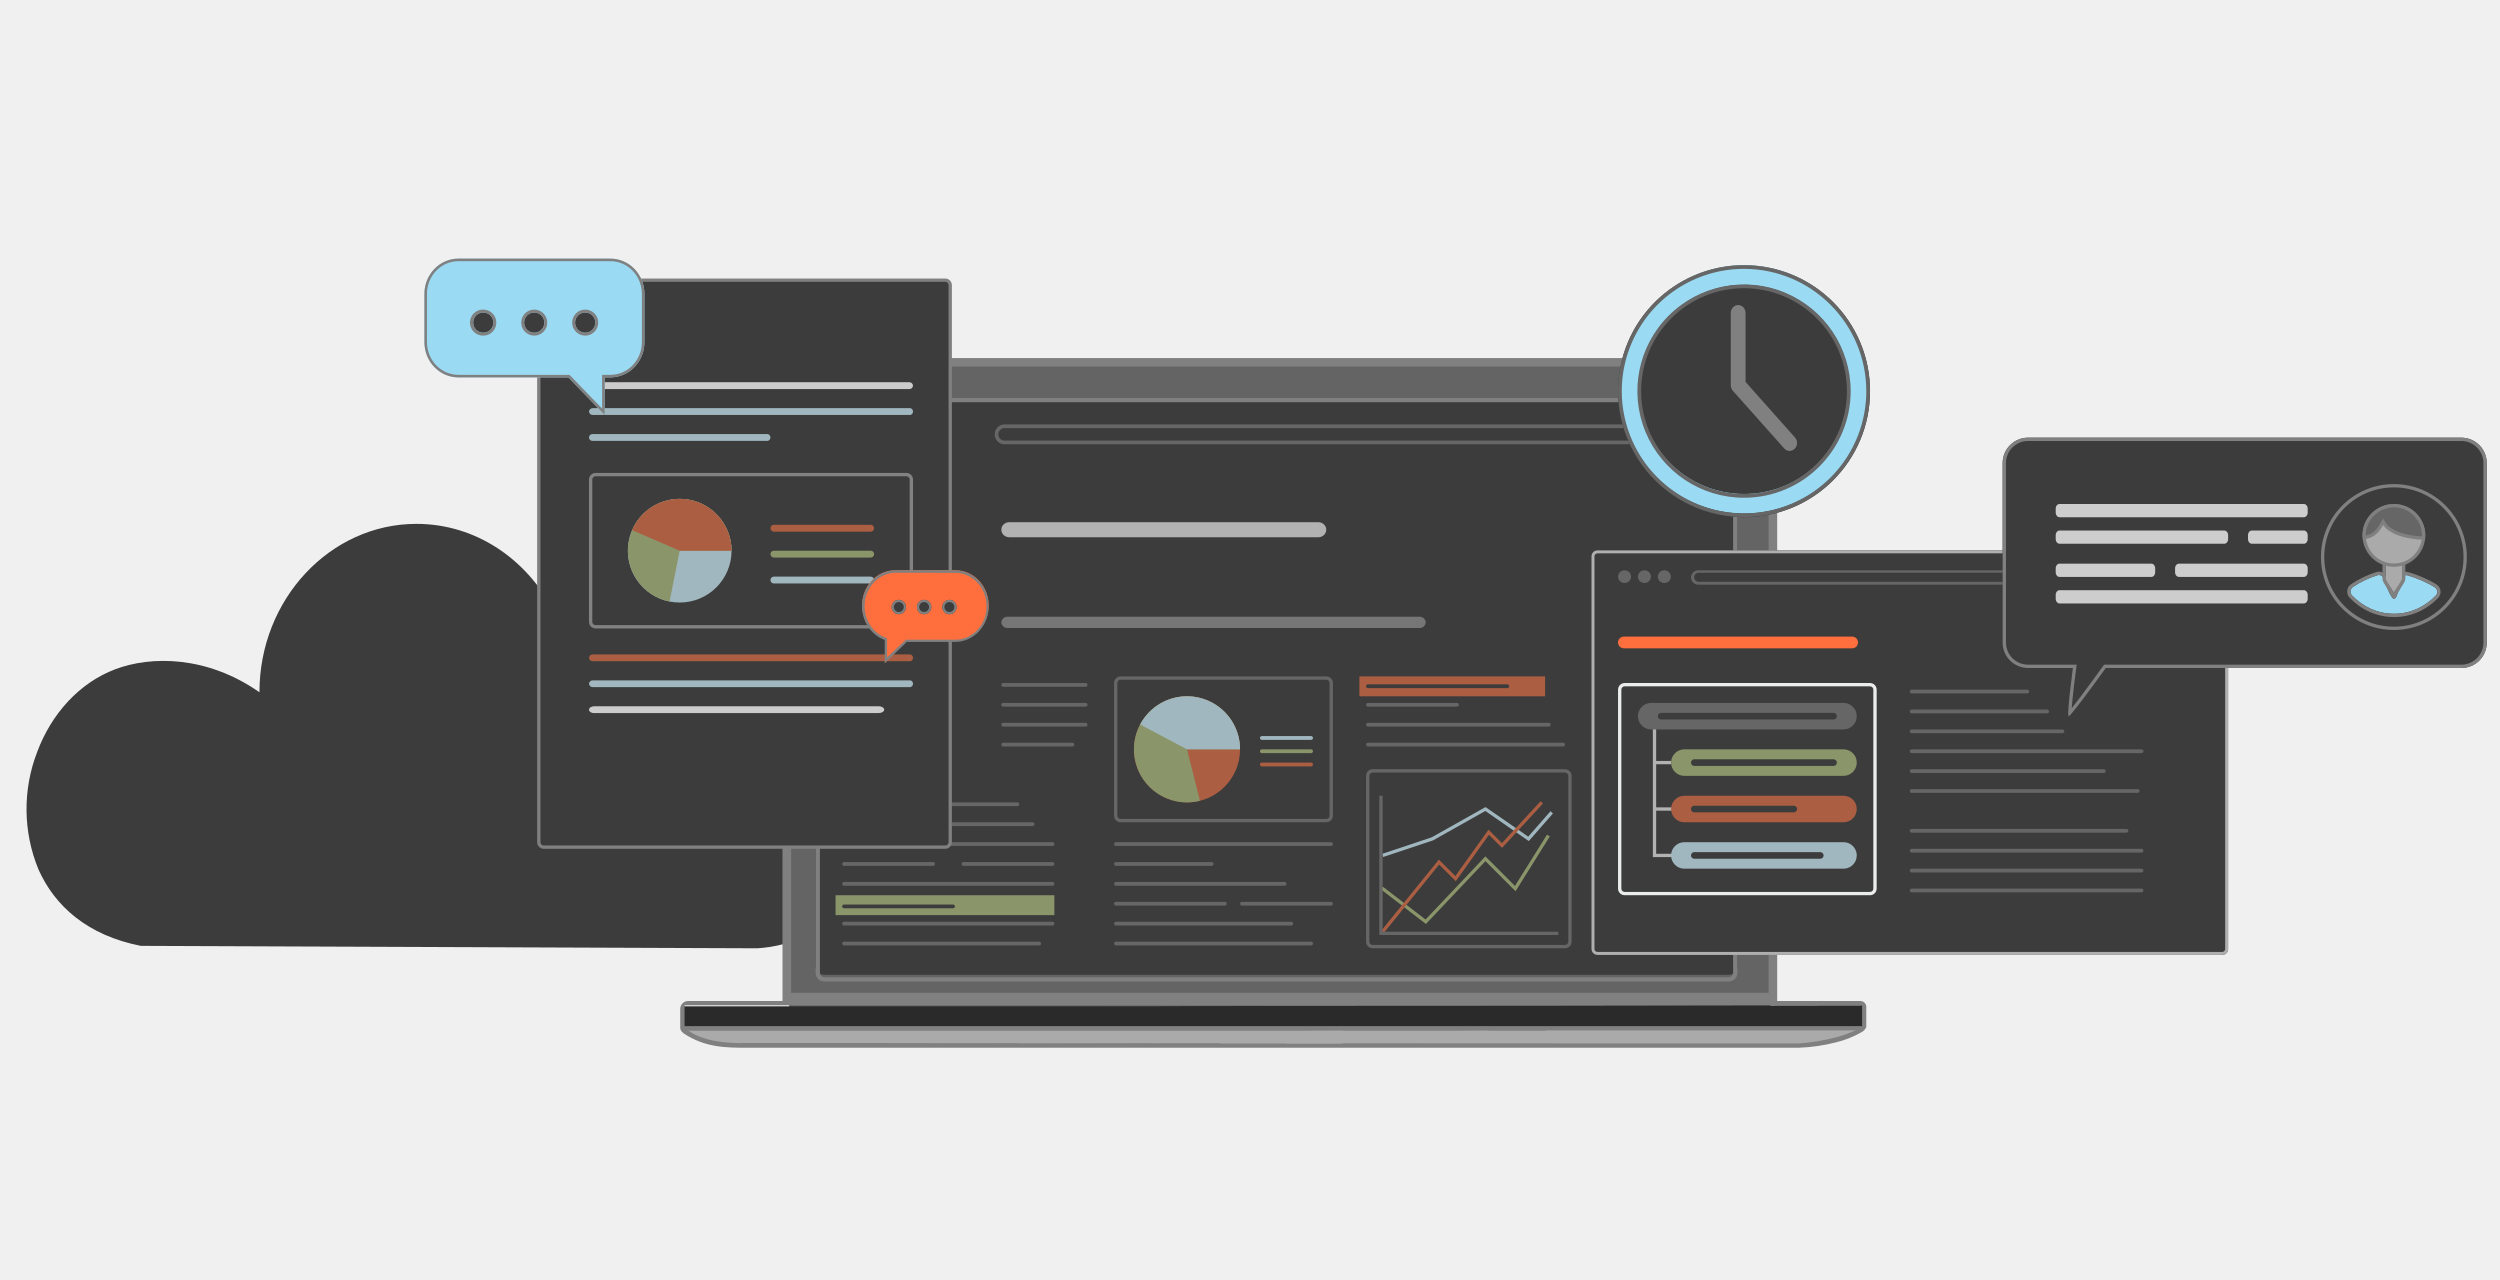
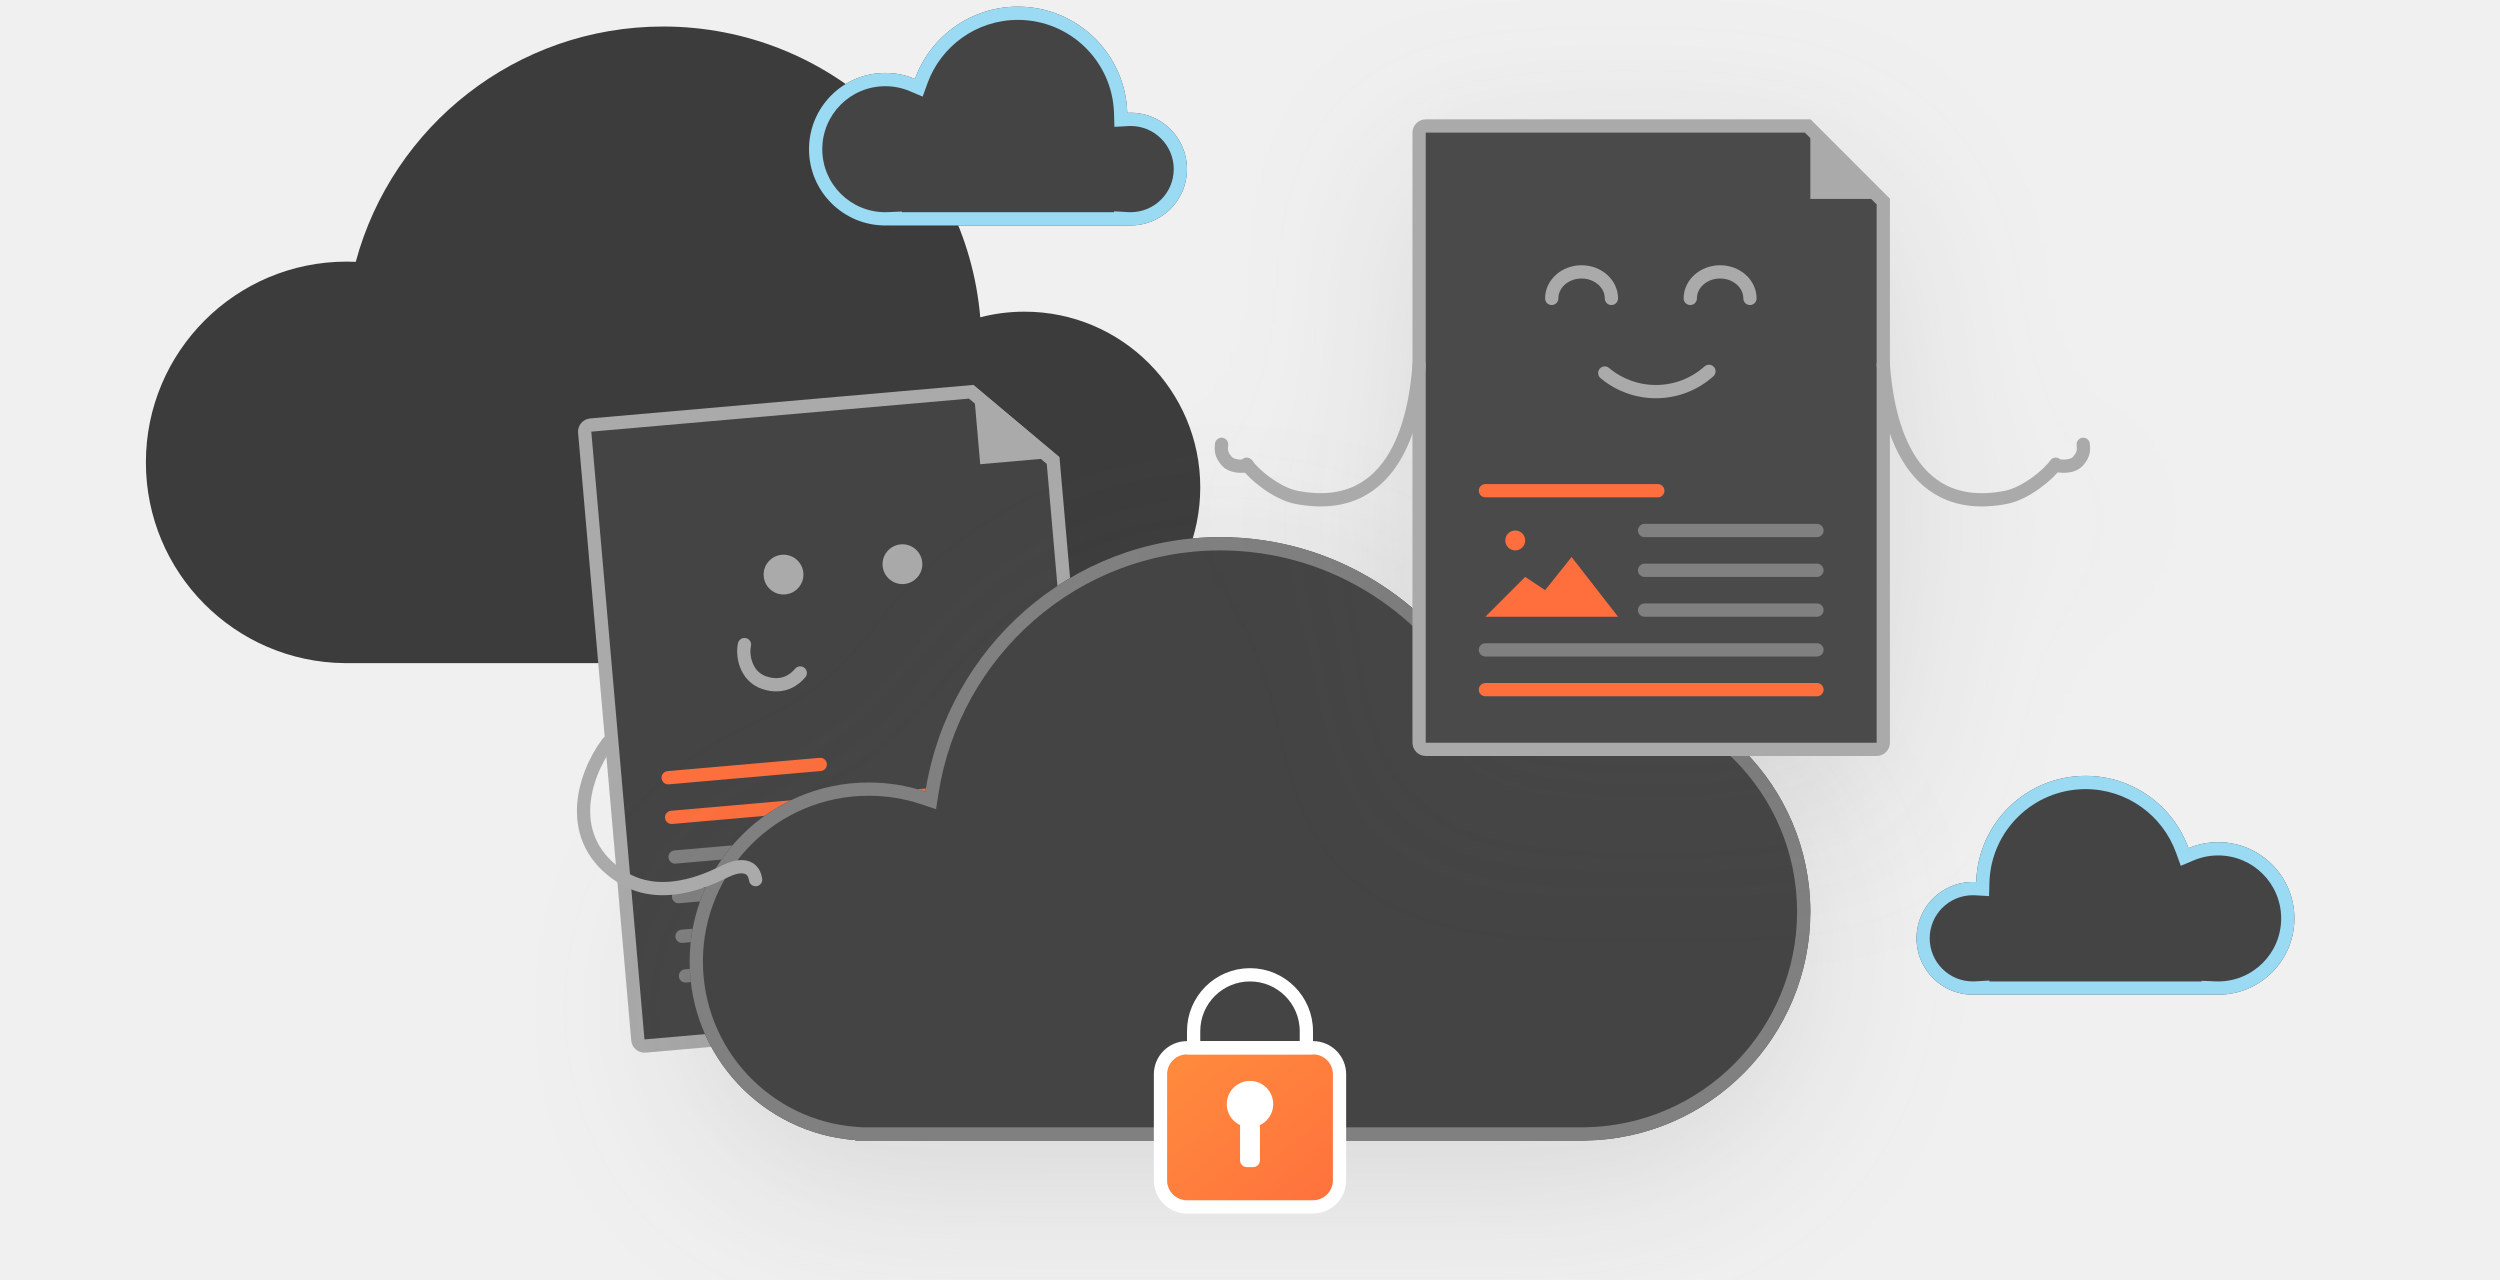
- <svg xmlns="http://www.w3.org/2000/svg" width="377" height="193" fill="none">
+ <svg xmlns="http://www.w3.org/2000/svg" width="377" height="193" viewBox="0 0 377 193" fill="none">
  <g clip-path="url(#a)">
-     <path d="m107.165 103.697-.7.188-.356-.74a19.756 19.756 0 0 0-8.976-8.928 19.941 19.941 0 0 0-12.589-1.682l-.7.188-.356-.552C79.453 84.311 71.738 79 62.791 79c-12.972 0-23.666 11.338-23.666 25.392-7.892-5.52-16.318-5.52-21.753-3.466-5.436 2.053-9.638 6.767-11.75 12.431A23.895 23.895 0 0 0 5.8 131.11c2.457 5.52 7.37 9.936 15.429 11.526l92.427.364h.578a20.065 20.065 0 0 0 13.439-6.332 19.8 19.8 0 0 0 5.325-13.794c.133-13.69-13.561-23.196-25.833-19.177z" fill="#3C3C3C" />
-     <path d="M119 60.193a5.19 5.19 0 0 1 1.523-3.672A5.203 5.203 0 0 1 124.2 55h137.6c1.379 0 2.702.547 3.677 1.521A5.19 5.19 0 0 1 267 60.193V152H119V60.193z" fill="#646464" />
-     <path d="M268 151H118V60.352a6.32 6.32 0 0 1 .502-2.44 6.38 6.38 0 0 1 1.408-2.063 6.44 6.44 0 0 1 2.099-1.374 6.508 6.508 0 0 1 2.47-.475h137.036a6.505 6.505 0 0 1 2.472.473 6.45 6.45 0 0 1 2.101 1.374A6.365 6.365 0 0 1 268 60.352V151zM124.479 55.27a5.21 5.21 0 0 0-3.648 1.486 5.098 5.098 0 0 0-1.531 3.596v89.367h147.405V60.352a5.093 5.093 0 0 0-1.531-3.596 5.207 5.207 0 0 0-3.647-1.487H124.479z" fill="gray" />
-     <path d="M260.705 147a1.29 1.29 0 0 0 1.295-1.279V61.273a1.284 1.284 0 0 0-.382-.902 1.283 1.283 0 0 0-.913-.371h-136.41a1.302 1.302 0 0 0-.913.37 1.278 1.278 0 0 0-.382.904v84.447a1.278 1.278 0 0 0 .8 1.183c.157.064.325.097.495.096h136.41z" fill="#3C3C3C" />
-     <path d="M261.355 146.71V61.29a.643.643 0 0 0-.192-.454.653.653 0 0 0-.458-.188h-136.41a.653.653 0 0 0-.458.188.643.643 0 0 0-.192.454v85.42a.652.652 0 0 0 .65.648h136.41a.652.652 0 0 0 .65-.648zm.645 0a1.273 1.273 0 0 1-.378.914 1.27 1.27 0 0 1-.421.279 1.278 1.278 0 0 1-.496.097h-136.41a1.278 1.278 0 0 1-.496-.097 1.287 1.287 0 0 1-.799-1.193V61.29c0-.342.136-.67.379-.912a1.3 1.3 0 0 1 .916-.378h136.41a1.3 1.3 0 0 1 .916.378c.243.242.379.57.379.912v85.42z" fill="gray" />
-     <path d="m140.321 157.29 35.481.142h8.136v-.137h18.516v.171h10.976l59.07.034c1.818-.057 3.639-.555 5.381-1.079a17.995 17.995 0 0 0 2.46-.983h-47.156V155h-8.681v.404l-11.079-.199v-.137h-10.971v.336l-17.863-.245h-8.789l-33.521-.136-.568.136-10.869.103-27.634-.103a7.992 7.992 0 0 0 2.494 1.705c1.971.608 4.466.608 6.056.608h19.073l8.409.204 1.079-.386z" fill="#AAA" />
-     <path d="m280.023 155.432.864-.568H102.943l.568.568h176.512z" fill="gray" />
-     <path d="M103.255 151.592v3.346c1.136 1.17 3.909 2.511 9.38 2.341l158.548.079a31.324 31.324 0 0 0 5.88-.977c.863-.205 3.67-1.273 3.704-1.58v-3.209c-59.155.102-118.328 0-177.512 0zm9.38 6.408c-3.051 0-6.249 0-9.488-2.13-.312-.279-.568-.449-.568-.932v-2.892a1.208 1.208 0 0 1 1.136-1.096h176.757a.908.908 0 0 1 .966.994v2.96l-.04.034a1.387 1.387 0 0 1-.688.721 14.247 14.247 0 0 1-3.812 1.517c-1.844.483-3.736.76-5.642.824H112.635z" fill="gray" />
-     <path opacity=".6" d="M157.121 89.893h-24.936a.33.33 0 0 0-.335.335.33.33 0 0 0 .206.315.334.334 0 0 0 .129.026h24.942a.34.34 0 0 0 .124-.653.333.333 0 0 0-.13-.023z" fill="#3C3C3C" />
-     <path d="M255.524 67H151.476c-.391 0-.767-.158-1.044-.44a1.516 1.516 0 0 1 0-2.12c.277-.282.653-.44 1.044-.44h104.048c.391 0 .767.158 1.044.44a1.516 1.516 0 0 1 0 2.12c-.277.282-.653.44-1.044.44zm-104.048-2.442c-.246 0-.482.099-.655.276a.95.95 0 0 0 0 1.332.917.917 0 0 0 .655.276h104.048c.246 0 .482-.099.655-.276a.95.95 0 0 0 0-1.332.917.917 0 0 0-.655-.276H151.476z" fill="#666" />
-     <path d="M165.439 151.751h-46.321l-.034.034v-.034H103.21v3.062h177.591v-3.204c-32.699.068-65.382.102-98.051.102h-.306c-5.648.04-11.329.04-17.005.04z" fill="#2A2A2A" />
-     <path d="M129.151 66.844c.788 0 1.426-.623 1.426-1.392 0-.769-.638-1.392-1.426-1.392-.787 0-1.426.623-1.426 1.392 0 .769.639 1.392 1.426 1.392zM133.231 66.844c.787 0 1.426-.623 1.426-1.392 0-.769-.639-1.392-1.426-1.392-.788 0-1.426.623-1.426 1.392 0 .769.638 1.392 1.426 1.392zM137.304 66.844c.788 0 1.426-.623 1.426-1.392 0-.769-.638-1.392-1.426-1.392-.787 0-1.426.623-1.426 1.392 0 .769.639 1.392 1.426 1.392z" fill="#CCC" />
-     <path d="M198.803 78.746h-46.606c-.661 0-1.197.509-1.197 1.136 0 .628.536 1.136 1.197 1.136h46.606c.661 0 1.197-.508 1.197-1.136 0-.627-.536-1.136-1.197-1.136z" fill="#B2B2B2" />
-     <path opacity=".4" d="M151.952 93h62.096a.924.924 0 0 1 .655.233c.178.159.285.38.297.617a.889.889 0 0 1-.6.801.933.933 0 0 1-.352.053h-62.096a.933.933 0 0 1-.657-.234.889.889 0 0 1-.295-.62.889.889 0 0 1 .297-.617.924.924 0 0 1 .655-.232z" fill="#CCC" />
-     <path d="M246.894 98.682a1.83 1.83 0 1 0 .001-3.66 1.83 1.83 0 0 0-.001 3.66z" fill="#3C3C3C" />
-     <path d="M243.434 118.947a1.25 1.25 0 1 1 2.5 0v14.771a1.252 1.252 0 0 1-1.25 1.25 1.254 1.254 0 0 1-1.25-1.25v-14.771z" fill="#828282" />
-     <path d="M335.105 144a.886.886 0 0 0 .895-.896V83.89a.914.914 0 0 0-.265-.632.885.885 0 0 0-.63-.258h-94.21a.888.888 0 0 0-.895.896v59.208a.902.902 0 0 0 .262.636.886.886 0 0 0 .633.26h94.21z" fill="#3C3C3C" />
-     <path d="M335.555 143.105v-59.21a.448.448 0 0 0-.45-.45h-94.21a.45.45 0 0 0-.45.45v59.21a.443.443 0 0 0 .45.445h94.21a.461.461 0 0 0 .318-.129.444.444 0 0 0 .132-.316zm.445 0a.895.895 0 0 1-.895.895h-94.21a.892.892 0 0 1-.827-.552.897.897 0 0 1-.068-.343v-59.21a.88.88 0 0 1 .067-.343.88.88 0 0 1 .485-.485.888.888 0 0 1 .343-.067h94.21a.888.888 0 0 1 .895.895v59.21z" fill="#AFAFAF" />
-     <path opacity=".6" d="M263.683 103.897h-17.169a.232.232 0 0 0-.165.398.236.236 0 0 0 .165.068h17.169a.236.236 0 0 0 .165-.068.236.236 0 0 0 .068-.165.236.236 0 0 0-.068-.165.236.236 0 0 0-.165-.068z" fill="#3C3C3C" />
-     <path d="M332.523 88.167h-76.359a1.086 1.086 0 0 1-.439-2.106c.141-.049.29-.069.439-.058h76.359a1.087 1.087 0 0 1 .716 1.821c-.187.2-.443.324-.716.343zm-76.359-1.795a.68.68 0 0 0-.682.682.682.682 0 0 0 .682.682h76.359a.683.683 0 0 0 .482-1.164.684.684 0 0 0-.482-.2h-76.359zM244.983 87.92c.543 0 .983-.43.983-.96s-.44-.96-.983-.96a.972.972 0 0 0-.983.96c0 .53.44.96.983.96zM247.983 87.92c.543 0 .983-.43.983-.96s-.44-.96-.983-.96a.972.972 0 0 0-.983.96c0 .53.44.96.983.96zM250.983 87.92c.543 0 .983-.43.983-.96s-.44-.96-.983-.96a.972.972 0 0 0-.983.96c0 .53.44.96.983.96z" fill="#666" />
-     <path d="M279.31 96h-34.429a.88.88 0 0 0-.881.88v.006c0 .487.394.88.881.88h34.429a.88.88 0 0 0 .881-.88v-.005a.88.88 0 0 0-.881-.881z" fill="#FF6F3D" />
-     <path d="M353.337 83.927a9.704 9.704 0 1 0 9.698-9.698 9.7 9.7 0 0 0-9.698 9.698z" fill="#3C3C3C" />
-     <path d="M371.165 66h-65.33a3.844 3.844 0 0 0-2.712 1.12 3.814 3.814 0 0 0-1.123 2.7v27.094c0 1.013.404 1.985 1.123 2.701a3.844 3.844 0 0 0 2.712 1.119h6.759c-.395 2.985-.907 7.266-.626 7.266.282 0 3.588-4.488 5.582-7.266h53.615a3.844 3.844 0 0 0 2.712-1.119A3.814 3.814 0 0 0 375 96.914V69.82a3.814 3.814 0 0 0-1.123-2.702A3.844 3.844 0 0 0 371.165 66z" fill="#3C3C3C" />
-     <path fill-rule="evenodd" clip-rule="evenodd" d="m313.164 100.234-.075.566a154.789 154.789 0 0 0-.564 4.736c-.046.467-.083.89-.106 1.247.356-.442.805-1.022 1.299-1.676a248.451 248.451 0 0 0 3.425-4.664l.15-.209h53.872c.885 0 1.733-.35 2.359-.973a3.314 3.314 0 0 0 .976-2.347V69.82c0-.88-.351-1.725-.976-2.348a3.344 3.344 0 0 0-2.359-.973h-65.33c-.885 0-1.733.35-2.359.973a3.314 3.314 0 0 0-.976 2.348v27.093c0 .88.351 1.724.976 2.347a3.343 3.343 0 0 0 2.359.973h7.329zm-.776 7.367-.059.067c-.188.212-.315.332-.361.332-.057 0-.082-.18-.081-.493l.002-.097c.021-1.186.348-3.937.639-6.176l.066-.5h-6.759a3.844 3.844 0 0 1-2.712-1.119A3.814 3.814 0 0 1 302 96.914V69.82c0-1.014.404-1.985 1.123-2.702A3.844 3.844 0 0 1 305.835 66h65.33c1.017 0 1.992.403 2.712 1.12a3.814 3.814 0 0 1 1.123 2.7v27.094a3.814 3.814 0 0 1-1.123 2.701 3.844 3.844 0 0 1-2.712 1.119H317.55c-1.636 2.279-4.154 5.708-5.162 6.867z" fill="gray" />
-     <path d="M372 84c0 6.075-4.925 11-11 11s-11-4.925-11-11 4.925-11 11-11 11 4.925 11 11z" fill="#3C3C3C" />
-     <path fill-rule="evenodd" clip-rule="evenodd" d="M361 94.5c5.799 0 10.5-4.701 10.5-10.5s-4.701-10.5-10.5-10.5-10.5 4.701-10.5 10.5 4.701 10.5 10.5 10.5zm0 .5c6.075 0 11-4.925 11-11s-4.925-11-11-11-11 4.925-11 11 4.925 11 11 11z" fill="gray" />
-     <path fill-rule="evenodd" clip-rule="evenodd" d="M362.212 87.565a.736.736 0 0 1-.04.417l-.794 1.945a.79.79 0 0 1-.165.262.286.286 0 0 1-.407-.002 1.467 1.467 0 0 1-.127-.163c-.499-.712-.628-1.361-1.031-2.02a.952.952 0 0 1-.148-.493c0-.526-.478-.92-.98-.768a14.382 14.382 0 0 0-3.683 1.76.85.85 0 0 0-.14 1.3c1.624 1.703 3.854 2.752 6.318 2.752 2.445 0 4.662-1.038 6.284-2.72a.823.823 0 0 0-.146-1.28c-1.109-.699-2.706-1.387-4.1-1.795-.497-.145-.942.296-.841.805z" fill="#9ADAF3" />
-     <path fill-rule="evenodd" clip-rule="evenodd" d="M360.982 89.576a5.647 5.647 0 0 1-.396-.781l-.05-.117a7.205 7.205 0 0 0-.461-.935.456.456 0 0 1-.075-.232c0-.822-.765-1.507-1.625-1.246a14.877 14.877 0 0 0-3.818 1.824 1.35 1.35 0 0 0-.222 2.058c1.712 1.795 4.069 2.908 6.68 2.908 2.591 0 4.936-1.1 6.644-2.872.584-.606.49-1.591-.24-2.05-1.154-.729-2.795-1.434-4.225-1.853-.893-.26-1.64.542-1.473 1.382a.226.226 0 0 1-.012.131l-.727 1.783zm1.19-1.594a.736.736 0 0 0 .04-.417c-.101-.509.344-.95.841-.805 1.394.408 2.991 1.096 4.1 1.795a.823.823 0 0 1 .146 1.28c-1.622 1.683-3.839 2.72-6.284 2.72-2.464 0-4.694-1.05-6.318-2.753a.85.85 0 0 1 .14-1.299 14.379 14.379 0 0 1 3.683-1.76c.502-.152.98.242.98.768 0 .174.057.344.148.493.178.29.302.578.428.87.16.372.323.751.603 1.15.046.067.088.121.127.163a.286.286 0 0 0 .407.002.79.79 0 0 0 .165-.261l.794-1.946z" fill="gray" />
-     <path fill-rule="evenodd" clip-rule="evenodd" d="M362.125 87.576c.062-.112.098-.174.098-.327v-2.842c-.408.306-.781.306-1.222.306-.442 0-.857-.05-1.223-.306v2.842c0 .154.032.213.095.327.294.521.628.97.941 1.535.075.135.128.2.187.182.058.018.111-.047.186-.182.314-.561.644-1.014.938-1.535z" fill="#AAA" />
-     <path fill-rule="evenodd" clip-rule="evenodd" d="M362.56 87.821c-.149.265-.306.511-.458.749l-.017.027c-.159.25-.313.492-.462.758a1.21 1.21 0 0 1-.175.25.602.602 0 0 1-.447.192.602.602 0 0 1-.448-.191 1.214 1.214 0 0 1-.175-.252 14.308 14.308 0 0 0-.462-.757l-.024-.037c-.15-.234-.307-.477-.454-.739l-.002-.002-.004-.009a1.04 1.04 0 0 1-.154-.561v-3.803l.787.552c.237.166.523.215.936.215.444 0 .66-.01.922-.206l.8-.6v3.842c0 .12-.015.23-.053.342-.032.09-.076.17-.102.216a.29.29 0 0 1-.006.012l-.002.002zm-1.559 1.472c-.059.018-.112-.047-.187-.182-.164-.296-.333-.56-.5-.818-.151-.236-.301-.469-.441-.718a.548.548 0 0 1-.095-.326v-2.842c.158.111.326.183.5.23.23.06.472.076.723.076.257 0 .491 0 .722-.06.165-.044.33-.118.5-.246v2.842c0 .15-.035.213-.096.322l-.002.005" fill="gray" />
-     <path d="M365.481 80.74a4.481 4.481 0 1 1-8.962.001 4.481 4.481 0 0 1 8.962 0z" fill="#AAA" />
-     <path fill-rule="evenodd" clip-rule="evenodd" d="M361 76.509a4.232 4.232 0 1 0 0 8.464 4.232 4.232 0 0 0 0-8.464zm-4.732 4.231a4.732 4.732 0 1 1 9.464.002 4.732 4.732 0 0 1-9.464-.002z" fill="gray" />
-     <path fill-rule="evenodd" clip-rule="evenodd" d="M359.371 78.704c-.856 1.422-1.222 2.037-2.825 2.379-.296-2.516 1.856-4.824 4.46-4.824 2.687 0 4.712 2.352 4.454 4.889-1.352-.016-5.022-.412-6.089-2.444z" fill="#666" />
-     <path fill-rule="evenodd" clip-rule="evenodd" d="M365.708 81.173c.274-2.682-1.864-5.164-4.702-5.164-2.743 0-5.023 2.429-4.708 5.103l.032.272.268-.057c.83-.177 1.369-.432 1.811-.846.356-.334.639-.764.966-1.3.647.89 1.769 1.422 2.864 1.741a12.89 12.89 0 0 0 3.218.476l.228.003.023-.228zm-.48-.281a12.422 12.422 0 0 1-2.849-.45c-1.205-.35-2.303-.932-2.787-1.855l-.206-.393-.229.38c-.435.722-.722 1.197-1.09 1.542-.31.291-.689.499-1.295.656-.093-2.246 1.867-4.263 4.234-4.263 2.455 0 4.325 2.08 4.222 4.383z" fill="gray" />
-     <path d="M310.582 78h36.836c.322 0 .582-.314.582-.7v-.6c0-.386-.26-.7-.582-.7h-36.836c-.322 0-.582.314-.582.7v.6c0 .386.26.7.582.7zM339.583 82h7.834c.322 0 .583-.314.583-.7v-.6c0-.386-.261-.7-.583-.7h-7.834c-.322 0-.583.314-.583.7v.6c0 .386.261.7.583.7zM310.59 82h24.82c.326 0 .59-.314.59-.7v-.6c0-.386-.264-.7-.59-.7h-24.82c-.326 0-.59.314-.59.7v.6c0 .386.264.7.59.7zM328.593 87h18.814c.328 0 .593-.314.593-.7v-.6c0-.386-.265-.7-.593-.7h-18.814c-.328 0-.593.314-.593.7v.6c0 .386.265.7.593.7zM310.563 87h13.874c.311 0 .563-.314.563-.7v-.6c0-.386-.252-.7-.563-.7h-13.874c-.311 0-.563.314-.563.7v.6c0 .386.252.7.563.7zM310.582 91h36.836c.322 0 .582-.314.582-.7v-.6c0-.386-.26-.7-.582-.7h-36.836c-.322 0-.582.314-.582.7v.6c0 .386.26.7.582.7z" fill="#CDCDCD" />
-     <path fill="#AC5E42" d="M205 102h28v3h-28z" />
-     <rect x="151" y="103" width="13" height=".568" rx=".284" fill="#666" />
-     <rect x="206" y="103.2" width="21.59" height=".568" rx=".284" fill="#3C3C3C" />
-     <rect x="288" y="110" width="23.294" height=".568" rx=".284" fill="#666" />
-     <rect x="288" y="107" width="21" height=".568" rx=".284" fill="#666" />
-     <rect x="288" y="104" width="18" height=".568" rx=".284" fill="#666" />
-     <rect x="206" y="106" width="14" height=".568" rx=".284" fill="#666" />
-     <rect x="288" y="113" width="35.225" height=".568" rx=".284" fill="#666" />
-     <rect x="206" y="112" width="30" height=".568" rx=".284" fill="#666" />
-     <rect x="288" y="119" width="34.657" height=".568" rx=".284" fill="#666" />
-     <rect x="288" y="125" width="32.953" height=".568" rx=".284" fill="#666" />
-     <rect x="168" y="127" width="33" height=".568" rx=".284" fill="#666" />
-     <rect x="288" y="131" width="35.225" height=".568" rx=".284" fill="#666" />
-     <rect x="288" y="134" width="35.225" height=".568" rx=".284" fill="#666" />
-     <rect x="168" y="130" width="15" height=".568" rx=".284" fill="#666" />
-     <rect x="288" y="128" width="35.225" height=".568" rx=".284" fill="#666" />
-     <rect x="206" y="109" width="27.839" height=".568" rx=".284" fill="#666" />
-     <rect x="288" y="116" width="29.544" height=".568" rx=".284" fill="#666" />
-     <rect x="151" y="106" width="13" height=".568" rx=".284" fill="#666" />
-     <rect x="127" y="121" width="26.703" height=".568" rx=".284" fill="#666" />
-     <path fill="#8A956A" d="M126 135h33v3h-33z" />
-     <rect x="127" y="124" width="29" height=".568" rx=".284" fill="#666" />
-     <rect x="127" y="127" width="32" height=".568" rx=".284" fill="#666" />
-     <rect x="127" y="133" width="32" height=".568" rx=".284" fill="#666" />
-     <rect x="168" y="133" width="26" height=".568" rx=".284" fill="#666" />
-     <rect x="127" y="139" width="32" height=".568" rx=".284" fill="#666" />
-     <rect x="168" y="139" width="27" height=".568" rx=".284" fill="#666" />
-     <rect x="127" y="130" width="14" height=".568" rx=".284" fill="#666" />
-     <rect x="145" y="130" width="14" height=".568" rx=".284" fill="#666" />
-     <rect x="127" y="136.4" width="17" height=".568" rx=".284" fill="#3C3C3C" />
-     <rect x="168" y="136" width="17" height=".568" rx=".284" fill="#666" />
-     <rect x="187" y="136" width="14" height=".568" rx=".284" fill="#666" />
-     <rect x="127" y="142" width="30" height=".568" rx=".284" fill="#666" />
-     <rect x="168" y="142" width="30" height=".568" rx=".284" fill="#666" />
-     <rect x="151" y="109" width="13" height=".568" rx=".284" fill="#666" />
-     <rect x="151" y="112" width="11" height=".568" rx=".284" fill="#666" />
-     <circle cx="263" cy="59" r="19" fill="#3C3C3C" />
-     <path d="M244.282 58.718a18.723 18.723 0 0 0 22.37 18.359 18.72 18.72 0 1 0-22.37-18.359zm34.518 0a15.782 15.782 0 0 1-9.74 14.576 15.776 15.776 0 0 1-20.613-20.613 15.778 15.778 0 0 1 14.576-9.74A15.815 15.815 0 0 1 278.8 58.718z" fill="#9ADAF3" />
-     <path d="M263 77.98a19.002 19.002 0 0 1-18.635-22.706A19 19 0 0 1 282 58.98a19.023 19.023 0 0 1-19 19zm0-37.436a18.438 18.438 0 0 0-13.037 31.473 18.441 18.441 0 0 0 20.092 3.997 18.436 18.436 0 0 0 11.382-17.033A18.46 18.46 0 0 0 263 40.543zm0 34.518a16.078 16.078 0 0 1-14.857-9.927 16.078 16.078 0 0 1 3.486-17.526 16.08 16.08 0 0 1 27.452 11.371A16.096 16.096 0 0 1 263 75.063zm0-31.6a15.518 15.518 0 1 0 15.518 15.518A15.538 15.538 0 0 0 263 43.463z" fill="#666" />
-     <path d="M262.115 46c-.296 0-.579.127-.788.353-.21.227-.327.533-.327.853v10.875c-.001.314.109.616.309.843l7.757 8.708c.206.23.488.362.784.368.297.005.583-.116.796-.338.11-.109.198-.24.259-.388a1.26 1.26 0 0 0 .009-.936 1.176 1.176 0 0 0-.252-.392l-7.432-8.351V47.206c0-.32-.117-.626-.326-.853a1.076 1.076 0 0 0-.789-.353z" fill="gray" />
-     <path fill-rule="evenodd" clip-rule="evenodd" d="M200 102.5h-31a.5.5 0 0 0-.5.5v20a.5.5 0 0 0 .5.5h31a.5.5 0 0 0 .5-.5v-20a.5.5 0 0 0-.5-.5zm-31-.5a1 1 0 0 0-1 1v20a1 1 0 0 0 1 1h31a1 1 0 0 0 1-1v-20a1 1 0 0 0-1-1h-31z" fill="#666" />
-     <circle cx="179" cy="113" r="8" fill="#AC5E42" />
-     <path d="M187 113a7.995 7.995 0 0 0-5.401-7.566 8.002 8.002 0 0 0-10.592 7.231 7.996 7.996 0 0 0 5.079 7.785 7.998 7.998 0 0 0 4.871.307L179 113h8z" fill="#8A956A" />
-     <path d="M187 113a8.002 8.002 0 0 0-11.264-7.304 8.003 8.003 0 0 0-3.807 3.562L179 113h8z" fill="#A1B7BF" />
-     <rect x="190" y="111" width="8" height=".57" rx=".285" fill="#A1B7BF" />
-     <rect x="190" y="113" width="8" height=".57" rx=".285" fill="#8A956A" />
-     <rect x="190" y="115" width="8" height=".57" rx=".285" fill="#AC5E42" />
-     <path d="m208.5 129 7.5-2.5 8-4.5 6.5 4.5 3.5-4" stroke="#A1B7BF" stroke-width=".5" />
-     <path d="M208.652 133.802a.249.249 0 1 0-.304.396l.304-.396zM215 139l-.152.198.178.138.155-.164L215 139zm9-9.5.177-.177-.182-.181-.176.186.181.172zm4.5 4.5-.177.177.222.222.167-.267-.212-.132zm-20.152.198 6.5 5 .304-.396-6.5-5-.304.396zm6.833 4.974 9-9.5-.362-.344-9 9.5.362.344zm8.642-9.495 4.5 4.5.354-.354-4.5-4.5-.354.354zm4.889 4.455 5-8-.424-.264-5 8 .424.264z" fill="#8A956A" />
-     <path d="M208.5 140.5 217 130l2.5 2.5 5-7 2 2 6-6.5" stroke="#AC5E42" stroke-width=".5" />
-     <path fill-rule="evenodd" clip-rule="evenodd" d="M236 116.5h-29a.5.5 0 0 0-.5.5v25a.5.5 0 0 0 .5.5h29a.5.5 0 0 0 .5-.5v-25a.5.5 0 0 0-.5-.5zm-29-.5a1 1 0 0 0-1 1v25a1 1 0 0 0 1 1h29a1 1 0 0 0 1-1v-25a1 1 0 0 0-1-1h-29z" fill="#666" />
-     <path stroke="#666" stroke-width=".5" d="M208.25 120v21M208 140.75h27" />
-     <path fill-rule="evenodd" clip-rule="evenodd" d="M282 103.5h-37a.5.5 0 0 0-.5.5v30a.5.5 0 0 0 .5.5h37a.5.5 0 0 0 .5-.5v-30a.5.5 0 0 0-.5-.5zm-37-.5a1 1 0 0 0-1 1v30a1 1 0 0 0 1 1h37a1 1 0 0 0 1-1v-30a1 1 0 0 0-1-1h-37z" fill="#EBECEC" />
-     <path d="M249.5 109.5v5.5m4 14h-4v-7m2.5-7h-2.5m0 0v7m3 0h-3" stroke="#B2B2B2" stroke-width=".5" />
-     <rect x="252" y="127" width="28" height="4" rx="2" fill="#A1B7BF" />
-     <rect x="255" y="128.5" width="20" height="1" rx=".5" fill="#3C3C3C" />
-     <rect x="247" y="106" width="33" height="4" rx="2" fill="#666" />
-     <rect x="252" y="113" width="28" height="4" rx="2" fill="#8A956A" />
-     <rect x="252" y="120" width="28" height="4" rx="2" fill="#AC5E42" />
-     <rect x="250" y="107.5" width="27" height="1" rx=".5" fill="#3C3C3C" />
-     <rect x="255" y="114.5" width="22" height="1" rx=".5" fill="#3C3C3C" />
-     <rect x="255" y="121.5" width="16" height="1" rx=".5" fill="#3C3C3C" />
-     <rect x="81.25" y="42.25" width="62.045" height="85.5" rx=".75" fill="#3C3C3C" stroke="gray" stroke-width=".5" />
-     <path d="M88.818 62.069a.583.583 0 0 1 .192-.386.526.526 0 0 1 .394-.132h47.715a.48.48 0 0 1 .392.12.53.53 0 0 1 .126.607.505.505 0 0 1-.31.283.464.464 0 0 1-.208.015H89.394a.527.527 0 0 1-.384-.133.582.582 0 0 1-.192-.374zM88.818 65.967a.542.542 0 0 1 .158-.364.487.487 0 0 1 .353-.143h26.291a.463.463 0 0 1 .392.12.531.531 0 0 1 .125.607.515.515 0 0 1-.125.177.479.479 0 0 1-.392.12H89.33a.479.479 0 0 1-.358-.146.531.531 0 0 1-.154-.371z" fill="#A1B7BF" />
-     <path d="M88.818 58.16a.588.588 0 0 1 .192-.389.524.524 0 0 1 .394-.133h47.692a.524.524 0 0 1 .394.133c.11.098.179.237.192.388a.601.601 0 0 1-.06.213.553.553 0 0 1-.317.276.508.508 0 0 1-.209.021H89.393a.514.514 0 0 1-.386-.13.576.576 0 0 1-.189-.38z" fill="#CCC" />
-     <path d="M88.818 103.109a.567.567 0 0 1 .193-.378.535.535 0 0 1 .395-.129h47.67a.485.485 0 0 1 .42.105.517.517 0 0 1 .186.402.529.529 0 0 1-.186.401.49.49 0 0 1-.42.106h-47.68a.535.535 0 0 1-.39-.134.564.564 0 0 1-.188-.373z" fill="#A1B7BF" />
-     <path d="M88.818 107.016c0-.285.374-.516.83-.516h42.848c.467 0 .841.231.841.516 0 .286-.374.517-.841.517H89.649c-.457.033-.83-.231-.83-.517z" fill="#CCC" />
-     <path d="M88.818 99.205a.582.582 0 0 1 .193-.385.53.53 0 0 1 .395-.133h47.71a.473.473 0 0 1 .395.12.532.532 0 0 1 0 .784.49.49 0 0 1-.395.121h-47.72a.53.53 0 0 1-.386-.132.581.581 0 0 1-.192-.375z" fill="#AC5E42" />
-     <path fill-rule="evenodd" clip-rule="evenodd" d="M136.682 71.818H89.818a.5.5 0 0 0-.5.5v21.455a.5.5 0 0 0 .5.5h46.864a.5.5 0 0 0 .5-.5V72.318a.5.5 0 0 0-.5-.5zm-46.864-.5a1 1 0 0 0-1 1v21.455a1 1 0 0 0 1 1h46.864a1 1 0 0 0 1-1V72.318a1 1 0 0 0-1-1H89.818z" fill="#828282" />
-     <circle cx="102.5" cy="83.046" r="7.818" fill="#A1B7BF" />
-     <path d="M110.318 83.046a7.818 7.818 0 1 0-9.349 7.666l1.531-7.666h7.818z" fill="#8A956A" />
-     <path d="M110.318 83.046a7.815 7.815 0 0 0-6.238-7.657 7.819 7.819 0 0 0-8.76 4.562l7.18 3.095h7.818z" fill="#AC5E42" />
-     <rect x="116.182" y="79.136" width="15.636" height="1.036" rx=".518" fill="#AC5E42" />
-     <rect x="116.182" y="83.046" width="15.636" height="1.036" rx=".518" fill="#8A956A" />
-     <rect x="116.182" y="86.955" width="15.636" height="1.036" rx=".518" fill="#A1B7BF" />
-     <path d="M92.06 39H69.132c-1.361 0-2.666.56-3.629 1.556A5.409 5.409 0 0 0 64 44.312V51.6c0 1.409.54 2.76 1.503 3.757a5.045 5.045 0 0 0 3.629 1.555h16.583l5.47 5.663V56.91h.867a5.045 5.045 0 0 0 3.626-1.557 5.41 5.41 0 0 0 1.501-3.755v-7.287a5.41 5.41 0 0 0-1.498-3.751A5.046 5.046 0 0 0 92.06 39z" fill="#9ADAF3" />
-     <path fill-rule="evenodd" clip-rule="evenodd" d="m85.878 56.527 4.923 5.096v-5.096h1.25a4.66 4.66 0 0 0 3.35-1.44 5.025 5.025 0 0 0 1.394-3.488v-7.287a5.025 5.025 0 0 0-1.39-3.485 4.661 4.661 0 0 0-3.345-1.443H69.132c-1.255 0-2.461.516-3.353 1.439a5.025 5.025 0 0 0-1.395 3.49v7.286c0 1.311.504 2.566 1.395 3.49a4.661 4.661 0 0 0 3.353 1.438h16.746zM92.06 39H69.132c-1.361 0-2.666.56-3.629 1.556A5.409 5.409 0 0 0 64 44.312V51.6c0 1.409.54 2.76 1.503 3.757a5.045 5.045 0 0 0 3.629 1.555h16.583l5.47 5.663V56.91h.867a5.045 5.045 0 0 0 3.626-1.557 5.41 5.41 0 0 0 1.501-3.755v-7.287a5.41 5.41 0 0 0-1.498-3.751A5.046 5.046 0 0 0 92.06 39z" fill="gray" />
-     <path d="M72.88 50.177a1.528 1.528 0 1 0 0-3.056 1.528 1.528 0 0 0 0 3.056z" fill="#3C3C3C" />
-     <path d="M72.885 50.613a1.965 1.965 0 1 1-.009-3.929 1.965 1.965 0 0 1 .009 3.93zm0-3.484a1.523 1.523 0 1 0-.01 3.047 1.523 1.523 0 0 0 .01-3.047z" fill="gray" />
-     <path d="M80.565 50.177a1.528 1.528 0 1 0 0-3.056 1.528 1.528 0 0 0 0 3.056z" fill="#3C3C3C" />
-     <path d="M80.547 50.613a1.964 1.964 0 1 1 .035-3.928 1.964 1.964 0 0 1-.035 3.928zm0-3.484a1.524 1.524 0 1 0 .035 3.048 1.524 1.524 0 0 0-.035-3.048z" fill="gray" />
-     <path d="M88.249 50.177a1.528 1.528 0 1 0 0-3.056 1.528 1.528 0 0 0 0 3.056z" fill="#3C3C3C" />
-     <path d="M88.248 50.613a1.964 1.964 0 1 1 0-3.929 1.964 1.964 0 0 1 0 3.93zm0-3.484a1.525 1.525 0 1 0 0 3.05 1.525 1.525 0 0 0 0-3.05z" fill="gray" />
-     <path d="M144.102 86h-9.127c-1.32 0-2.585.56-3.518 1.558-.933.997-1.457 2.35-1.457 3.76a5.573 5.573 0 0 0 .956 3.133 5.01 5.01 0 0 0 2.499 1.93V100l3.147-3.364h7.514c1.319 0 2.585-.56 3.518-1.558.933-.997 1.457-2.35 1.457-3.76 0-.7-.129-1.392-.38-2.039a5.365 5.365 0 0 0-1.082-1.727 4.963 4.963 0 0 0-1.619-1.151 4.695 4.695 0 0 0-1.908-.401z" fill="#FF6F3D" />
-     <path d="M133.417 100v-3.488c-1.134-.415-2.093-1.247-2.706-2.348a5.72 5.72 0 0 1-.64-3.665 5.5 5.5 0 0 1 1.731-3.235A4.854 4.854 0 0 1 135.08 86h8.962c1.339 0 2.623.57 3.57 1.582.947 1.013 1.479 2.387 1.479 3.819s-.532 2.806-1.479 3.819c-.947 1.013-2.231 1.582-3.57 1.582h-7.298L133.417 100zm1.674-13.626c-1.123 0-2.208.429-3.061 1.21a5.135 5.135 0 0 0-1.591 3.046 5.333 5.333 0 0 0 .642 3.422c.588 1.023 1.498 1.787 2.566 2.155l.119.04v2.894l2.846-2.676h7.454c1.249 0 2.447-.531 3.33-1.476.884-.945 1.38-2.227 1.38-3.563 0-1.336-.496-2.618-1.38-3.562-.883-.945-2.081-1.476-3.33-1.476l-8.975-.014z" fill="gray" />
-     <path d="M143.176 92.624a1.084 1.084 0 1 0 0-2.168 1.084 1.084 0 0 0 0 2.168z" fill="#3C3C3C" />
-     <path d="M143.176 92.624a1.084 1.084 0 1 1-.001-2.168 1.084 1.084 0 0 1 .001 2.168zm0-1.835a.749.749 0 0 0-.147 1.486.752.752 0 0 0 .77-.32.753.753 0 0 0-.093-.946.751.751 0 0 0-.53-.22z" fill="gray" />
-     <path d="M139.357 92.624a1.085 1.085 0 1 0 0-2.17 1.085 1.085 0 0 0 0 2.17z" fill="#3C3C3C" />
-     <path d="M139.357 92.624a1.083 1.083 0 0 1-1.063-1.296 1.082 1.082 0 0 1 1.478-.79 1.08 1.08 0 0 1 .67 1.001 1.086 1.086 0 0 1-1.085 1.085zm0-1.835a.748.748 0 0 0-.735.897.749.749 0 1 0 .735-.897z" fill="gray" />
-     <path d="M135.539 92.624a1.085 1.085 0 1 0 0-2.17 1.085 1.085 0 0 0 0 2.17z" fill="#3C3C3C" />
-     <path d="M135.536 92.624a1.087 1.087 0 0 1-1.06-1.298 1.088 1.088 0 0 1 .853-.85 1.084 1.084 0 1 1 .207 2.148zm0-1.835a.752.752 0 0 0-.732.898.747.747 0 0 0 1.023.545.747.747 0 0 0 .405-.98.753.753 0 0 0-.696-.463z" fill="gray" />
+     <path fill-rule="evenodd" clip-rule="evenodd" d="M154.5 100H52v-.001c-16.594-.147-30-13.644-30-30.273 0-16.72 13.554-30.274 30.274-30.274.46 0 .919.01 1.374.03C59.155 19.044 77.822 4 100 4c25.111 0 45.718 19.282 47.823 43.848A26.546 26.546 0 0 1 154.5 47c14.636 0 26.5 11.864 26.5 26.5 0 14.469-11.595 26.229-26 26.495V100h-.5Z" fill="#3C3C3C" />
+     <mask id="b" fill="#fff">
+       <path fill-rule="evenodd" clip-rule="evenodd" d="M334 149.989c.166.007.332.011.5.011 6.351 0 11.5-5.149 11.5-11.5s-5.149-11.5-11.5-11.5a11.45 11.45 0 0 0-4.474.903C327.734 121.545 321.648 117 314.5 117c-8.95 0-16.236 7.127-16.493 16.015a8.5 8.5 0 1 0-.007 16.971V150h36v-.011Z" />
+     </mask>
+     <path fill-rule="evenodd" clip-rule="evenodd" d="M334 149.989c.166.007.332.011.5.011 6.351 0 11.5-5.149 11.5-11.5s-5.149-11.5-11.5-11.5a11.45 11.45 0 0 0-4.474.903C327.734 121.545 321.648 117 314.5 117c-8.95 0-16.236 7.127-16.493 16.015a8.5 8.5 0 1 0-.007 16.971V150h36v-.011Z" fill="#444" />
+     <path d="M334 149.989h-2v-2.087l2.085.089-.085 1.998Zm-3.974-22.086.779 1.842-1.944.822-.716-1.986 1.881-.678Zm-32.019 5.112 1.999.058-.059 2.059-2.057-.121.117-1.996ZM298 149.986l-.116-1.997 2.116-.123v2.12h-2Zm0 .014v2h-2v-2h2Zm36 0h2v2h-2v-2Zm.085-2.009c.138.006.276.009.415.009v4c-.196 0-.391-.004-.585-.013l.17-3.996Zm.415.009a9.5 9.5 0 0 0 9.5-9.5h4c0 7.456-6.044 13.5-13.5 13.5v-4Zm9.5-9.5a9.5 9.5 0 0 0-9.5-9.5v-4c7.456 0 13.5 6.044 13.5 13.5h-4Zm-9.5-9.5a9.46 9.46 0 0 0-3.695.745l-1.557-3.685A13.47 13.47 0 0 1 334.5 125v4Zm-6.355-.419c-2.016-5.59-7.367-9.581-13.645-9.581v-4c8.017 0 14.839 5.099 17.408 12.224l-3.763 1.357ZM314.5 119c-7.865 0-14.268 6.263-14.494 14.073l-3.998-.116C296.296 122.99 304.464 115 314.5 115v4Zm-16.61 16.011a7.195 7.195 0 0 0-.39-.011v-4c.209 0 .418.006.624.018l-.234 3.993Zm-.39-.011a6.5 6.5 0 0 0-6.5 6.5h-4c0-5.799 4.701-10.5 10.5-10.5v4Zm-6.5 6.5a6.5 6.5 0 0 0 6.5 6.5v4c-5.799 0-10.5-4.701-10.5-10.5h4Zm6.5 6.5c.129 0 .257-.004.384-.011l.232 3.993c-.204.012-.41.018-.616.018v-4Zm2.5 1.986V150h-4v-.014h4ZM298 148h16.5v4H298v-4Zm16.5 0H334v4h-19.5v-4Zm17.5 2v-.011h4V150h-4Z" fill="#9ADAF3" mask="url(#b)" />
+     <mask id="c" fill="#fff">
+       <path fill-rule="evenodd" clip-rule="evenodd" d="M134 33.99c-.166.006-.332.01-.5.01-6.351 0-11.5-5.149-11.5-11.5S127.149 11 133.5 11c1.587 0 3.099.321 4.474.903C140.266 5.545 146.352 1 153.5 1c8.95 0 16.236 7.127 16.493 16.015a8.5 8.5 0 1 1 .007 16.97V34h-36v-.01Z" />
+     </mask>
+     <path fill-rule="evenodd" clip-rule="evenodd" d="M134 33.99c-.166.006-.332.01-.5.01-6.351 0-11.5-5.149-11.5-11.5S127.149 11 133.5 11c1.587 0 3.099.321 4.474.903C140.266 5.545 146.352 1 153.5 1c8.95 0 16.236 7.127 16.493 16.015a8.5 8.5 0 1 1 .007 16.97V34h-36v-.01Z" fill="#444" />
+     <path d="M134 33.99h2v-2.088l-2.085.09.085 1.997Zm3.974-22.087-.779 1.842 1.944.822.716-1.986-1.881-.678Zm32.019 5.112-1.999.058.059 2.06 2.057-.122-.117-1.996Zm.007 16.97.116-1.996-2.116-.123v2.12h2Zm0 .015v2h2v-2h-2Zm-36 0h-2v2h2v-2Zm-.085-2.009a9.87 9.87 0 0 1-.415.009v4c.196 0 .391-.004.585-.013l-.17-3.996ZM133.5 32a9.5 9.5 0 0 1-9.5-9.5h-4c0 7.456 6.044 13.5 13.5 13.5v-4Zm-9.5-9.5a9.5 9.5 0 0 1 9.5-9.5V9c-7.456 0-13.5 6.044-13.5 13.5h4Zm9.5-9.5a9.46 9.46 0 0 1 3.695.745l1.557-3.685A13.462 13.462 0 0 0 133.5 9v4Zm6.355-.419C141.871 6.991 147.222 3 153.5 3v-4c-8.017 0-14.839 5.099-17.408 12.224l3.763 1.357ZM153.5 3c7.865 0 14.268 6.263 14.494 14.073l3.998-.116C171.704 6.99 163.536-1 153.5-1v4Zm16.61 16.011c.129-.007.259-.011.39-.011v-4c-.209 0-.418.006-.624.018l.234 3.993Zm.39-.011a6.5 6.5 0 0 1 6.5 6.5h4c0-5.799-4.701-10.5-10.5-10.5v4Zm6.5 6.5a6.5 6.5 0 0 1-6.5 6.5v4c5.799 0 10.5-4.701 10.5-10.5h-4Zm-6.5 6.5a6.6 6.6 0 0 1-.384-.011l-.232 3.993c.204.012.41.018.616.018v-4Zm-2.5 1.986V34h4v-.014h-4ZM170 32h-16.5v4H170v-4Zm-16.5 0H134v4h19.5v-4ZM136 34v-.01h-4V34h4Z" fill="#9ADAF3" mask="url(#c)" />
+     <path d="m158.812 69.454 7.11 81.276a.999.999 0 0 1-.909 1.083l-67.74 5.927a1 1 0 0 1-1.084-.909l-8.018-91.65a1 1 0 0 1 .908-1.084l57.367-5.019 12.366 10.376Z" fill="#444" stroke="#AAA" stroke-width="2" />
+     <rect x="102.291" y="146.258" width="52" height="2" rx="1" transform="rotate(-5 102.291 146.258)" fill="gray" />
+     <rect x="101.768" y="140.281" width="52" height="2" rx="1" transform="rotate(-5 101.768 140.281)" fill="gray" />
+     <rect x="101.244" y="134.304" width="52" height="2" rx="1" transform="rotate(-5 101.244 134.304)" fill="gray" />
+     <rect x="100.721" y="128.327" width="52" height="2" rx="1" transform="rotate(-5 100.721 128.327)" fill="gray" />
+     <rect x="100.199" y="122.35" width="52" height="2" rx="1" transform="rotate(-5 100.199 122.35)" fill="#FF6F3D" />
+     <rect x="99.676" y="116.373" width="25.022" height="2" rx="1" transform="rotate(-5 99.676 116.373)" fill="#FF6F3D" />
+     <path d="m146.771 58.046 13.001 10.908L147.817 70l-1.046-11.954Z" fill="#AAA" />
+     <circle cx="118.156" cy="86.649" r="3" transform="rotate(-5 118.156 86.649)" fill="#AAA" />
+     <circle cx="136.088" cy="85.08" r="3" transform="rotate(-5 136.088 85.08)" fill="#AAA" />
+     <path d="M112.269 97.203c-.368 1.537.119 4.807 3.013 5.759 2.894.951 4.634-.573 5.392-1.476" stroke="#AAA" stroke-width="2" stroke-linecap="round" />
+     <g filter="url(#d)">
+       <mask id="e" fill="#fff">
+         <path fill-rule="evenodd" clip-rule="evenodd" d="M131 172h108v-.004c18.823-.267 34-15.609 34-34.496 0-19.054-15.446-34.5-34.5-34.5a34.381 34.381 0 0 0-14.274 3.082C216.826 91.206 201.592 81 184 81c-22.458 0-41.073 16.634-44.452 38.381A26.975 26.975 0 0 0 131 118c-14.912 0-27 12.088-27 27 0 14.239 11.022 25.904 25 26.927V172h2Z" />
+       </mask>
+       <path fill-rule="evenodd" clip-rule="evenodd" d="M131 172h108v-.004c18.823-.267 34-15.609 34-34.496 0-19.054-15.446-34.5-34.5-34.5a34.381 34.381 0 0 0-14.274 3.082C216.826 91.206 201.592 81 184 81c-22.458 0-41.073 16.634-44.452 38.381A26.975 26.975 0 0 0 131 118c-14.912 0-27 12.088-27 27 0 14.239 11.022 25.904 25 26.927V172h2Z" fill="#444" />
+       <path d="M239 172h2v2h-2v-2Zm0-.004h-2v-1.971l1.972-.028.028 1.999Zm-14.774-65.914.828 1.821-1.758.8-.861-1.73 1.791-.891Zm-84.678 13.299 1.976.307-.364 2.339-2.245-.749.633-1.897ZM129 171.927l.146-1.995 1.854.136v1.859h-2Zm0 .073v2h-2v-2h2Zm2-2h53v4h-53v-4Zm53 0h54.5v4H184v-4Zm54.5 0h.5v4h-.5v-4Zm-1.5 2v-.004h4V172h-4Zm1.972-2.003C256.703 169.745 271 155.292 271 137.5h4c0 19.982-16.056 36.213-35.972 36.496l-.056-3.999ZM271 137.5c0-17.949-14.551-32.5-32.5-32.5v-4c20.158 0 36.5 16.342 36.5 36.5h-4ZM238.5 105a32.37 32.37 0 0 0-13.446 2.903l-1.657-3.641A36.37 36.37 0 0 1 238.5 101v4Zm-16.065 1.973C215.356 92.743 200.795 83 184 83v-4c18.388 0 34.295 10.67 42.016 26.191l-3.581 1.782ZM184 83c-21.44 0-39.243 15.884-42.476 36.688l-3.953-.614C141.097 96.384 160.525 79 184 79v4Zm-45.085 38.278A24.99 24.99 0 0 0 131 120v-4c3.205 0 6.293.521 9.18 1.484l-1.265 3.794ZM131 120c-13.807 0-25 11.193-25 25h-4c0-16.016 12.984-29 29-29v4Zm-25 25c0 13.183 10.206 23.985 23.146 24.932l-.292 3.99C113.839 172.822 102 160.295 102 145h4Zm25 26.927V172h-4v-.073h4ZM129 170h2v4h-2v-4Z" fill="gray" mask="url(#e)" />
+     </g>
+     <path d="M91.668 112c-3.771 5.061-6.682 14.689 2.06 20.256 6.648 4.234 14.74-.507 15.94-1.013m0 .018c1.259-.644 3.879-1.267 4.281 1.386" stroke="#AAA" stroke-width="2" stroke-linecap="round" />
+     <g filter="url(#f)">
+       <path d="M284 30.414V112a1 1 0 0 1-1 1h-68a1 1 0 0 1-1-1V20a1 1 0 0 1 1-1h57.586L284 30.414Z" fill="#4A4A4A" stroke="#AAA" stroke-width="2" />
+       <path d="m273 18 12 12h-12V18Z" fill="#AAA" />
+       <path d="M214 55c-.5 7-3 23-18.5 20-2.979-.577-6.5-3.5-7.5-5" stroke="#AAA" stroke-width="2" stroke-linecap="round" />
+       <path d="M184.214 67c-.045.665-.217 1.43.804 2.57.649.724 2.056.867 3.147.623M284 55c.5 7 3 23 18.5 20 2.979-.577 6.5-3.5 7.5-5m4.15-3c.045.665.216 1.43-.805 2.57-.649.724-2.056.867-3.147.623M243 45c0-2.21-2.015-4-4.5-4s-4.5 1.79-4.5 4m29.893 0c0-2.21-2.015-4-4.5-4-2.486 0-4.5 1.79-4.5 4M242 56.252a11.951 11.951 0 0 0 7.709 2.804c3.073 0 5.877-1.156 8-3.056" stroke="#AAA" stroke-width="2" stroke-linecap="round" />
+       <rect x="247" y="79" width="28" height="2" rx="1" fill="gray" />
+       <rect x="223" y="73" width="28" height="2" rx="1" fill="#FF6F3D" />
+       <rect x="247" y="85" width="28" height="2" rx="1" fill="gray" />
+       <rect x="247" y="91" width="28" height="2" rx="1" fill="gray" />
+       <rect x="223" y="97" width="52" height="2" rx="1" fill="gray" />
+       <rect x="223" y="103" width="52" height="2" rx="1" fill="#FF6F3D" />
+       <path d="m230 87-6 6h20l-7-9-4 5-3-2Z" fill="#FF6F3D" />
+       <circle cx="228.5" cy="81.5" r="1.5" fill="#FF6F3D" />
+     </g>
+     <rect x="175" y="158" width="27" height="24" rx="4" fill="url(#g)" stroke="#fff" stroke-width="2" />
+     <circle cx="188.5" cy="166.5" r="3" fill="#fff" stroke="#fff" />
+     <path d="M187.5 168.5h2v6.5a.5.5 0 0 1-.5.5h-1a.5.5 0 0 1-.5-.5v-6.5Z" fill="#fff" stroke="#fff" />
+     <path d="M197 155.5v2.5h-17v-2.5a8.5 8.5 0 0 1 17 0Z" stroke="#fff" stroke-width="2" />
  </g>
  <defs>
+     <filter id="d" x="79" y="63" width="219" height="141" filterUnits="userSpaceOnUse" color-interpolation-filters="sRGB">
+       <feFlood flood-opacity="0" result="BackgroundImageFix" />
+       <feColorMatrix in="SourceAlpha" values="0 0 0 0 0 0 0 0 0 0 0 0 0 0 0 0 0 0 127 0" result="hardAlpha" />
+       <feOffset dy="7" />
+       <feGaussianBlur stdDeviation="12.5" />
+       <feColorMatrix values="0 0 0 0 0.333 0 0 0 0 0.333 0 0 0 0 0.333 0 0 0 0.15 0" />
+       <feBlend in2="BackgroundImageFix" result="effect1_dropShadow_1769_8249" />
+       <feBlend in="SourceGraphic" in2="effect1_dropShadow_1769_8249" result="shape" />
+     </filter>
+     <filter id="f" x="158.176" y="0" width="182.012" height="146" filterUnits="userSpaceOnUse" color-interpolation-filters="sRGB">
+       <feFlood flood-opacity="0" result="BackgroundImageFix" />
+       <feColorMatrix in="SourceAlpha" values="0 0 0 0 0 0 0 0 0 0 0 0 0 0 0 0 0 0 127 0" result="hardAlpha" />
+       <feOffset dy="7" />
+       <feGaussianBlur stdDeviation="12.5" />
+       <feColorMatrix values="0 0 0 0 0.333 0 0 0 0 0.333 0 0 0 0 0.333 0 0 0 0.15 0" />
+       <feBlend in2="BackgroundImageFix" result="effect1_dropShadow_1769_8249" />
+       <feBlend in="SourceGraphic" in2="effect1_dropShadow_1769_8249" result="shape" />
+     </filter>
+     <linearGradient id="g" x1="174" y1="155.984" x2="199.739" y2="185.814" gradientUnits="userSpaceOnUse">
+       <stop stop-color="#FF8E3D" />
+       <stop offset="1" stop-color="#FF6F3D" />
+     </linearGradient>
    <clipPath id="a">
-       <path fill="#fff" transform="translate(1 35)" d="M0 0h375v123H0z" />
+       <path fill="#fff" d="M0 0h377v193H0z" />
    </clipPath>
  </defs>
</svg>
